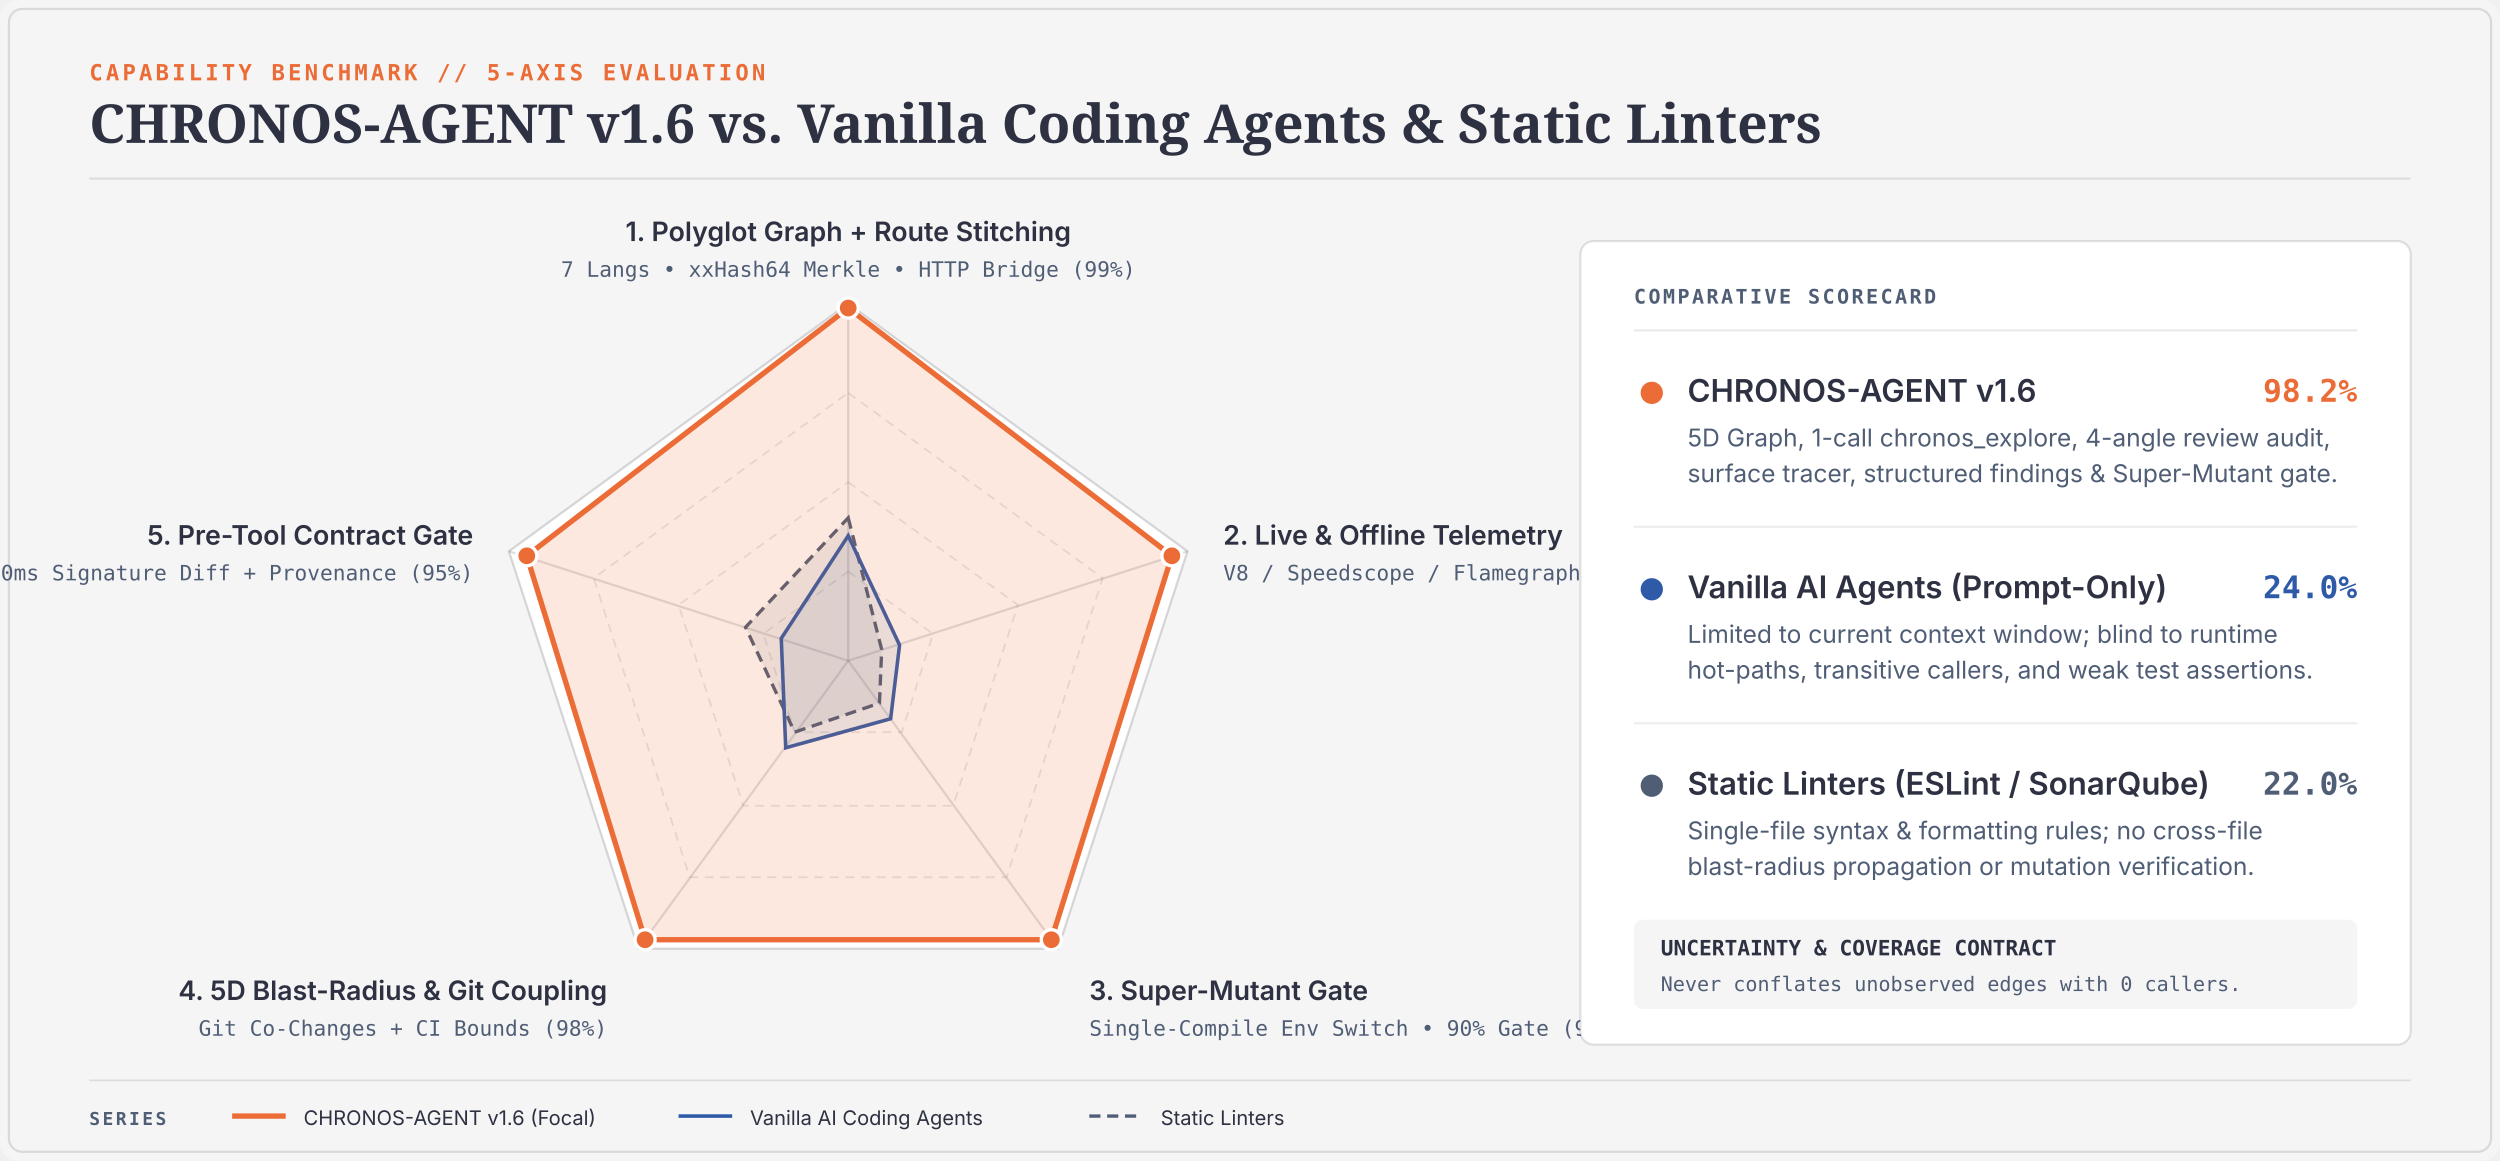
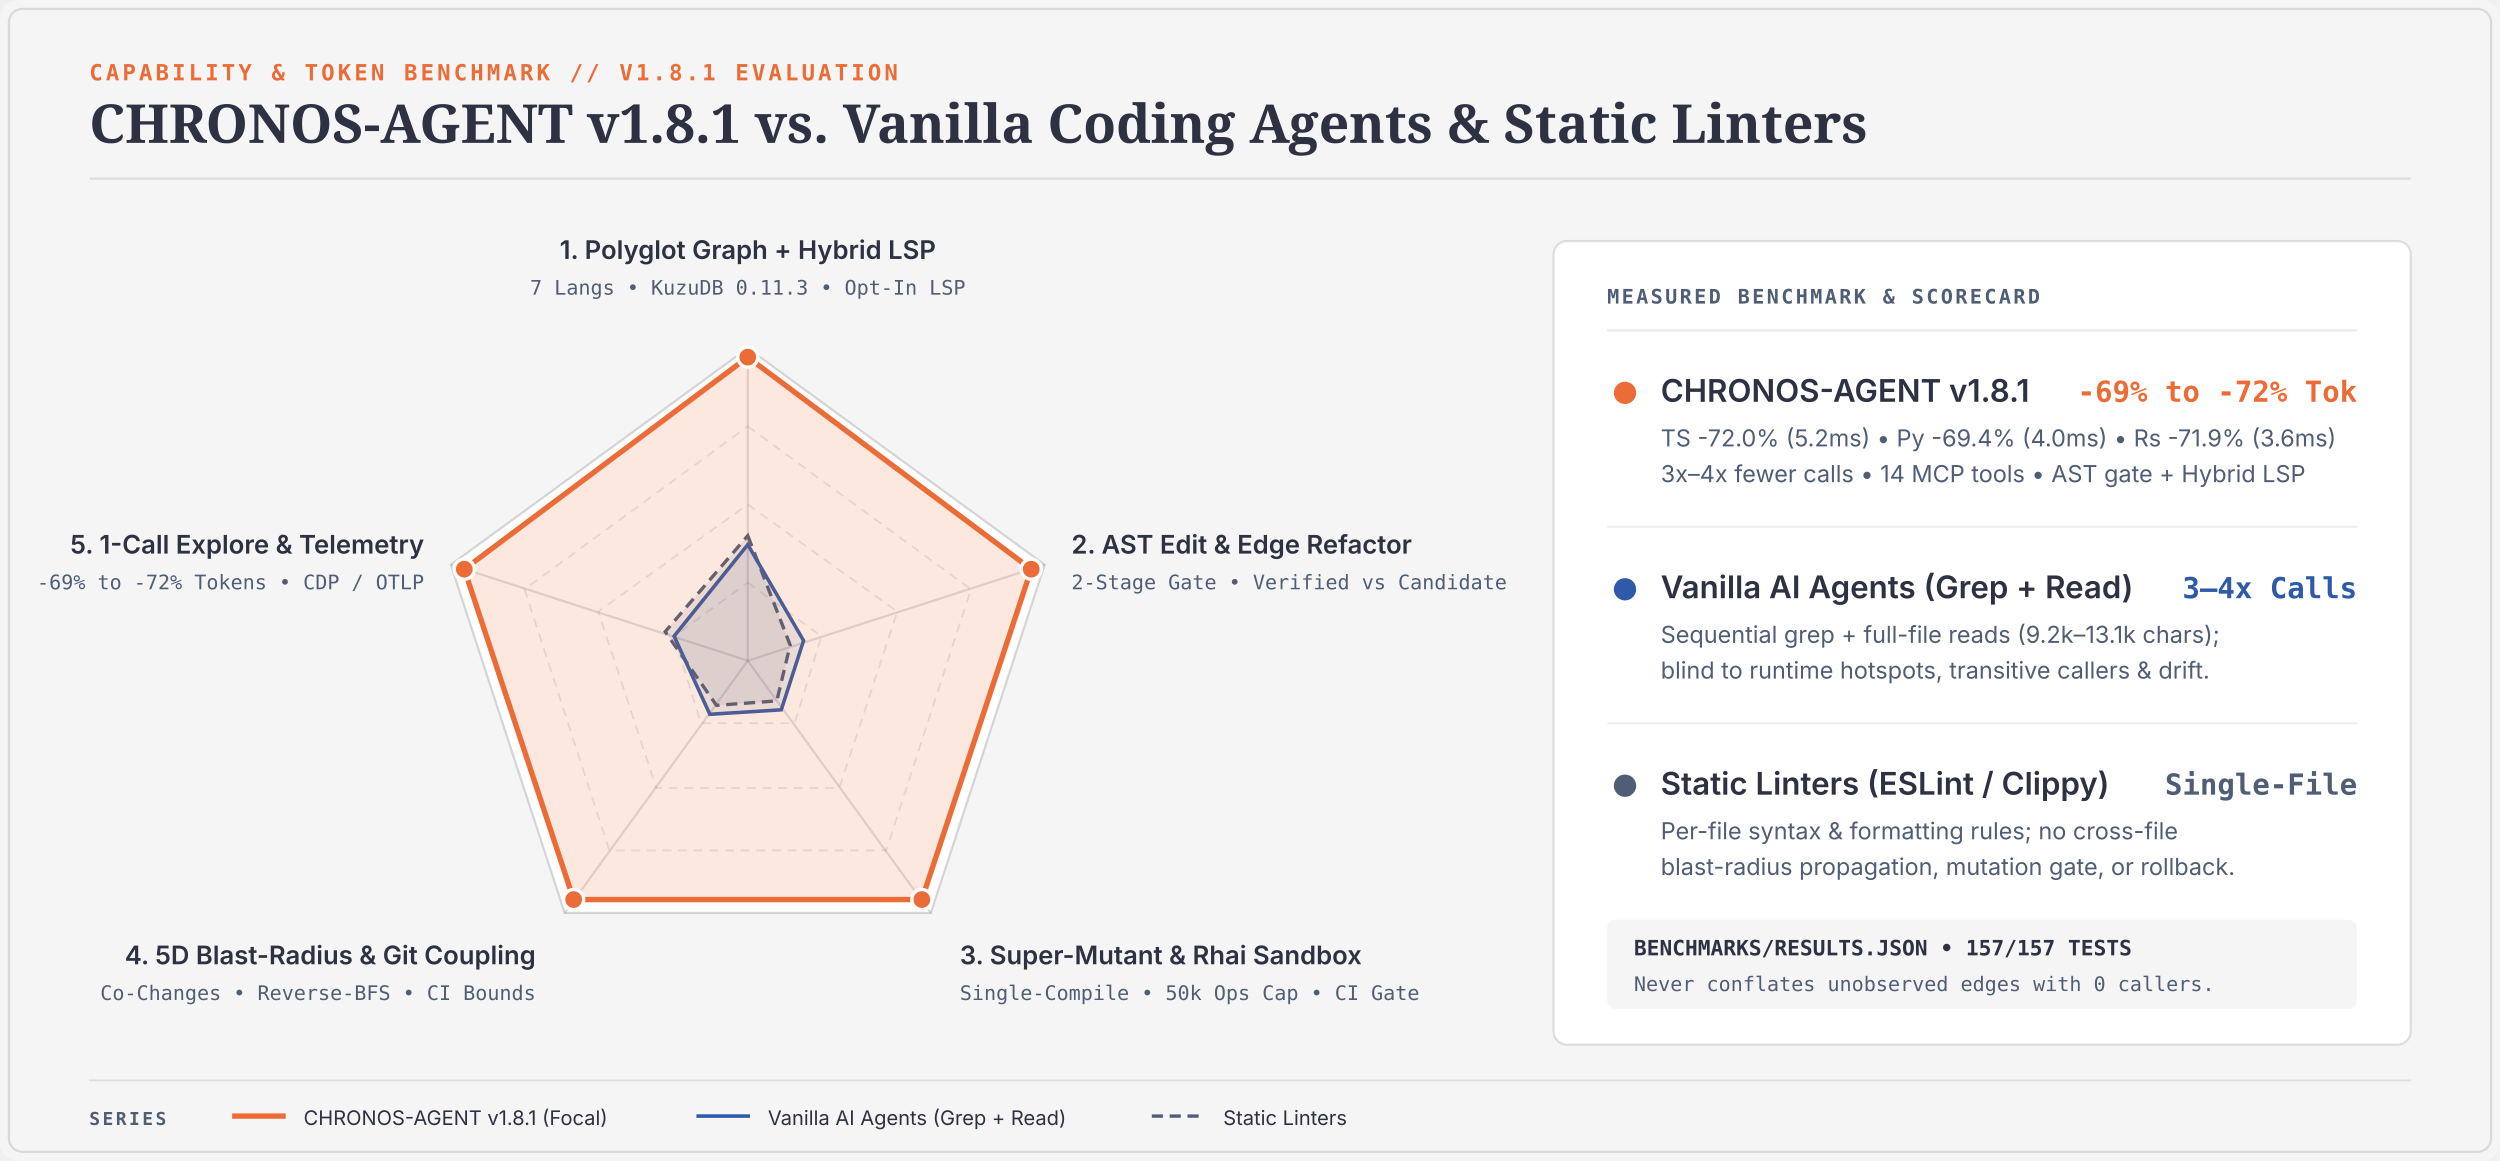
<svg xmlns="http://www.w3.org/2000/svg" viewBox="0 0 1120 520" width="100%" height="100%" role="img" aria-labelledby="radar-title radar-desc">
  <rect width="1120" height="520" rx="8" fill="#f5f5f5" />
  <rect x="4" y="4" width="1112" height="512" rx="6" fill="none" stroke="rgba(45,49,66,0.14)" stroke-width="1" />
-   <text x="40" y="36" fill="#eb6c36" font-size="10" font-weight="600" font-family="'Geist Mono', Consolas, monospace" letter-spacing="0.14em">CAPABILITY BENCHMARK // 5-AXIS EVALUATION</text>
-   <text x="40" y="64" fill="#2d3142" font-size="24" font-weight="600" font-family="Georgia, 'Instrument Serif', serif">CHRONOS-AGENT v1.6 vs. Vanilla Coding Agents &amp; Static Linters</text>
+   <text x="40" y="36" fill="#eb6c36" font-size="10" font-weight="600" font-family="'Geist Mono', Consolas, monospace" letter-spacing="0.14em">CAPABILITY &amp; TOKEN BENCHMARK // V1.8.1 EVALUATION</text>
+   <text x="40" y="64" fill="#2d3142" font-size="24" font-weight="600" font-family="Georgia, 'Instrument Serif', serif">CHRONOS-AGENT v1.8.1 vs. Vanilla Coding Agents &amp; Static Linters</text>
  <line x1="40" y1="80" x2="1080" y2="80" stroke="rgba(45,49,66,0.12)" stroke-width="1" />
-   <polygon points="380,136 532,247 474,425 286,425 228,247" fill="#ffffff" stroke="rgba(45,49,66,0.18)" stroke-width="1" />
-   <polygon points="380,176 494,259 451,393 309,393 266,259" fill="none" stroke="rgba(45,49,66,0.12)" stroke-width="0.8" stroke-dasharray="4,3" />
-   <polygon points="380,216 456,271 427,361 333,361 304,271" fill="none" stroke="rgba(45,49,66,0.12)" stroke-width="0.8" stroke-dasharray="4,3" />
-   <polygon points="380,256 418,284 404,328 356,328 342,284" fill="none" stroke="rgba(45,49,66,0.12)" stroke-width="0.8" stroke-dasharray="4,3" />
-   <line x1="380" y1="296" x2="380" y2="136" stroke="rgba(45,49,66,0.16)" stroke-width="1" />
-   <line x1="380" y1="296" x2="532" y2="247" stroke="rgba(45,49,66,0.16)" stroke-width="1" />
-   <line x1="380" y1="296" x2="474" y2="425" stroke="rgba(45,49,66,0.16)" stroke-width="1" />
-   <line x1="380" y1="296" x2="286" y2="425" stroke="rgba(45,49,66,0.16)" stroke-width="1" />
-   <line x1="380" y1="296" x2="228" y2="247" stroke="rgba(45,49,66,0.16)" stroke-width="1" />
-   <polygon points="380,232 395,291 394,315 356,328 334,281" fill="rgba(79,93,117,0.10)" stroke="#4f5d75" stroke-width="1.5" stroke-dasharray="5,3" />
-   <polygon points="380,240 403,289 399,322 352,335 350,286" fill="rgba(46,90,168,0.10)" stroke="#2e5aa8" stroke-width="1.6" />
-   <polygon points="380,138 525,249 471,421 289,421 236,249" fill="rgba(235,108,54,0.16)" stroke="#eb6c36" stroke-width="2.4" />
-   <circle cx="380" cy="138" r="4.5" fill="#eb6c36" stroke="#ffffff" stroke-width="1.5" />
-   <circle cx="525" cy="249" r="4.5" fill="#eb6c36" stroke="#ffffff" stroke-width="1.5" />
-   <circle cx="471" cy="421" r="4.5" fill="#eb6c36" stroke="#ffffff" stroke-width="1.5" />
-   <circle cx="289" cy="421" r="4.5" fill="#eb6c36" stroke="#ffffff" stroke-width="1.5" />
-   <circle cx="236" cy="249" r="4.5" fill="#eb6c36" stroke="#ffffff" stroke-width="1.5" />
-   <text x="380" y="108" fill="#2d3142" font-size="12" font-weight="600" font-family="-apple-system, 'Geist', sans-serif" text-anchor="middle">1. Polyglot Graph + Route Stitching</text>
-   <text x="380" y="124" fill="#4f5d75" font-size="9.5" font-family="'Geist Mono', Consolas, monospace" text-anchor="middle">7 Langs • xxHash64 Merkle • HTTP Bridge (99%)</text>
-   <text x="548" y="244" fill="#2d3142" font-size="12" font-weight="600" font-family="-apple-system, 'Geist', sans-serif" text-anchor="start">2. Live &amp; Offline Telemetry</text>
-   <text x="548" y="260" fill="#4f5d75" font-size="9.5" font-family="'Geist Mono', Consolas, monospace" text-anchor="start">V8 / Speedscope / Flamegraph / OTLP (96%)</text>
-   <text x="488" y="448" fill="#2d3142" font-size="12" font-weight="600" font-family="-apple-system, 'Geist', sans-serif" text-anchor="start">3. Super-Mutant Gate</text>
-   <text x="488" y="464" fill="#4f5d75" font-size="9.5" font-family="'Geist Mono', Consolas, monospace" text-anchor="start">Single-Compile Env Switch • 90% Gate (97%)</text>
-   <text x="272" y="448" fill="#2d3142" font-size="12" font-weight="600" font-family="-apple-system, 'Geist', sans-serif" text-anchor="end">4. 5D Blast-Radius &amp; Git Coupling</text>
-   <text x="272" y="464" fill="#4f5d75" font-size="9.5" font-family="'Geist Mono', Consolas, monospace" text-anchor="end">Git Co-Changes + CI Bounds (98%)</text>
-   <text x="212" y="244" fill="#2d3142" font-size="12" font-weight="600" font-family="-apple-system, 'Geist', sans-serif" text-anchor="end">5. Pre-Tool Contract Gate</text>
-   <text x="212" y="260" fill="#4f5d75" font-size="9.5" font-family="'Geist Mono', Consolas, monospace" text-anchor="end">30ms Signature Diff + Provenance (95%)</text>
-   <rect x="708" y="108" width="372" height="360" rx="6" fill="#ffffff" stroke="rgba(45,49,66,0.14)" stroke-width="1" />
-   <text x="732" y="136" fill="#4f5d75" font-size="9" font-weight="600" font-family="'Geist Mono', Consolas, monospace" letter-spacing="0.12em">COMPARATIVE SCORECARD</text>
-   <line x1="732" y1="148" x2="1056" y2="148" stroke="rgba(45,49,66,0.10)" stroke-width="1" />
-   <circle cx="740" cy="176" r="5" fill="#eb6c36" />
-   <text x="756" y="180" fill="#2d3142" font-size="14" font-weight="600" font-family="-apple-system, 'Geist', sans-serif">CHRONOS-AGENT v1.6</text>
-   <text x="1056" y="180" fill="#eb6c36" font-size="14" font-weight="600" font-family="'Geist Mono', Consolas, monospace" text-anchor="end">98.2%</text>
-   <text x="756" y="200" fill="#4f5d75" font-size="11" font-family="-apple-system, 'Geist', sans-serif">5D Graph, 1-call chronos_explore, 4-angle review audit,</text>
-   <text x="756" y="216" fill="#4f5d75" font-size="11" font-family="-apple-system, 'Geist', sans-serif">surface tracer, structured findings &amp; Super-Mutant gate.</text>
-   <line x1="732" y1="236" x2="1056" y2="236" stroke="rgba(45,49,66,0.08)" stroke-width="1" />
-   <circle cx="740" cy="264" r="5" fill="#2e5aa8" />
-   <text x="756" y="268" fill="#2d3142" font-size="14" font-weight="600" font-family="-apple-system, 'Geist', sans-serif">Vanilla AI Agents (Prompt-Only)</text>
-   <text x="1056" y="268" fill="#2e5aa8" font-size="14" font-weight="600" font-family="'Geist Mono', Consolas, monospace" text-anchor="end">24.0%</text>
-   <text x="756" y="288" fill="#4f5d75" font-size="11" font-family="-apple-system, 'Geist', sans-serif">Limited to current context window; blind to runtime</text>
-   <text x="756" y="304" fill="#4f5d75" font-size="11" font-family="-apple-system, 'Geist', sans-serif">hot-paths, transitive callers, and weak test assertions.</text>
-   <line x1="732" y1="324" x2="1056" y2="324" stroke="rgba(45,49,66,0.08)" stroke-width="1" />
-   <circle cx="740" cy="352" r="5" fill="#4f5d75" />
-   <text x="756" y="356" fill="#2d3142" font-size="14" font-weight="600" font-family="-apple-system, 'Geist', sans-serif">Static Linters (ESLint / SonarQube)</text>
-   <text x="1056" y="356" fill="#4f5d75" font-size="14" font-weight="600" font-family="'Geist Mono', Consolas, monospace" text-anchor="end">22.0%</text>
-   <text x="756" y="376" fill="#4f5d75" font-size="11" font-family="-apple-system, 'Geist', sans-serif">Single-file syntax &amp; formatting rules; no cross-file</text>
-   <text x="756" y="392" fill="#4f5d75" font-size="11" font-family="-apple-system, 'Geist', sans-serif">blast-radius propagation or mutation verification.</text>
-   <rect x="732" y="412" width="324" height="40" rx="4" fill="#f5f5f5" />
-   <text x="744" y="428" fill="#2d3142" font-size="9.5" font-weight="600" font-family="'Geist Mono', Consolas, monospace">UNCERTAINTY &amp; COVERAGE CONTRACT</text>
-   <text x="744" y="444" fill="#4f5d75" font-size="9" font-family="'Geist Mono', Consolas, monospace">Never conflates unobserved edges with 0 callers.</text>
+   <polygon points="335,156 468,253 417,409 253,409 202,253" fill="#ffffff" stroke="rgba(45,49,66,0.18)" stroke-width="1" />
+   <polygon points="335,191 435,264 397,381 273,381 235,264" fill="none" stroke="rgba(45,49,66,0.12)" stroke-width="0.8" stroke-dasharray="4,3" />
+   <polygon points="335,226 402,274 376,353 294,353 268,274" fill="none" stroke="rgba(45,49,66,0.12)" stroke-width="0.8" stroke-dasharray="4,3" />
+   <polygon points="335,261 368,285 356,324 314,324 302,285" fill="none" stroke="rgba(45,49,66,0.12)" stroke-width="0.8" stroke-dasharray="4,3" />
+   <line x1="335" y1="296" x2="335" y2="156" stroke="rgba(45,49,66,0.16)" stroke-width="1" />
+   <line x1="335" y1="296" x2="468" y2="253" stroke="rgba(45,49,66,0.16)" stroke-width="1" />
+   <line x1="335" y1="296" x2="417" y2="409" stroke="rgba(45,49,66,0.16)" stroke-width="1" />
+   <line x1="335" y1="296" x2="253" y2="409" stroke="rgba(45,49,66,0.16)" stroke-width="1" />
+   <line x1="335" y1="296" x2="202" y2="253" stroke="rgba(45,49,66,0.16)" stroke-width="1" />
+   <polygon points="335,240 354,289 348,314 321,316 298,283" fill="rgba(79,93,117,0.10)" stroke="#4f5d75" stroke-width="1.5" stroke-dasharray="5,3" />
+   <polygon points="335,244 360,287 350,318 318,320 302,285" fill="rgba(46,90,168,0.10)" stroke="#2e5aa8" stroke-width="1.6" />
+   <polygon points="335,160 462,255 413,403 257,403 208,255" fill="rgba(235,108,54,0.16)" stroke="#eb6c36" stroke-width="2.4" />
+   <circle cx="335" cy="160" r="4.5" fill="#eb6c36" stroke="#ffffff" stroke-width="1.5" />
+   <circle cx="462" cy="255" r="4.5" fill="#eb6c36" stroke="#ffffff" stroke-width="1.5" />
+   <circle cx="413" cy="403" r="4.5" fill="#eb6c36" stroke="#ffffff" stroke-width="1.5" />
+   <circle cx="257" cy="403" r="4.5" fill="#eb6c36" stroke="#ffffff" stroke-width="1.5" />
+   <circle cx="208" cy="255" r="4.5" fill="#eb6c36" stroke="#ffffff" stroke-width="1.5" />
+   <text x="335" y="116" fill="#2d3142" font-size="11.5" font-weight="600" font-family="-apple-system, 'Geist', sans-serif" text-anchor="middle">1. Polyglot Graph + Hybrid LSP</text>
+   <text x="335" y="132" fill="#4f5d75" font-size="9" font-family="'Geist Mono', Consolas, monospace" text-anchor="middle">7 Langs • KuzuDB 0.11.3 • Opt-In LSP</text>
+   <text x="480" y="248" fill="#2d3142" font-size="11.5" font-weight="600" font-family="-apple-system, 'Geist', sans-serif" text-anchor="start">2. AST Edit &amp; Edge Refactor</text>
+   <text x="480" y="264" fill="#4f5d75" font-size="9" font-family="'Geist Mono', Consolas, monospace" text-anchor="start">2-Stage Gate • Verified vs Candidate</text>
+   <text x="430" y="432" fill="#2d3142" font-size="11.5" font-weight="600" font-family="-apple-system, 'Geist', sans-serif" text-anchor="start">3. Super-Mutant &amp; Rhai Sandbox</text>
+   <text x="430" y="448" fill="#4f5d75" font-size="9" font-family="'Geist Mono', Consolas, monospace" text-anchor="start">Single-Compile • 50k Ops Cap • CI Gate</text>
+   <text x="240" y="432" fill="#2d3142" font-size="11.5" font-weight="600" font-family="-apple-system, 'Geist', sans-serif" text-anchor="end">4. 5D Blast-Radius &amp; Git Coupling</text>
+   <text x="240" y="448" fill="#4f5d75" font-size="9" font-family="'Geist Mono', Consolas, monospace" text-anchor="end">Co-Changes • Reverse-BFS • CI Bounds</text>
+   <text x="190" y="248" fill="#2d3142" font-size="11.5" font-weight="600" font-family="-apple-system, 'Geist', sans-serif" text-anchor="end">5. 1-Call Explore &amp; Telemetry</text>
+   <text x="190" y="264" fill="#4f5d75" font-size="9" font-family="'Geist Mono', Consolas, monospace" text-anchor="end">-69% to -72% Tokens • CDP / OTLP</text>
+   <rect x="696" y="108" width="384" height="360" rx="6" fill="#ffffff" stroke="rgba(45,49,66,0.14)" stroke-width="1" />
+   <text x="720" y="136" fill="#4f5d75" font-size="9" font-weight="600" font-family="'Geist Mono', Consolas, monospace" letter-spacing="0.12em">MEASURED BENCHMARK &amp; SCORECARD</text>
+   <line x1="720" y1="148" x2="1056" y2="148" stroke="rgba(45,49,66,0.10)" stroke-width="1" />
+   <circle cx="728" cy="176" r="5" fill="#eb6c36" />
+   <text x="744" y="180" fill="#2d3142" font-size="14" font-weight="600" font-family="-apple-system, 'Geist', sans-serif">CHRONOS-AGENT v1.8.1</text>
+   <text x="1056" y="180" fill="#eb6c36" font-size="13" font-weight="600" font-family="'Geist Mono', Consolas, monospace" text-anchor="end">-69% to -72% Tok</text>
+   <text x="744" y="200" fill="#4f5d75" font-size="10.5" font-family="-apple-system, 'Geist', sans-serif">TS -72.0% (5.2ms) • Py -69.4% (4.0ms) • Rs -71.9% (3.6ms)</text>
+   <text x="744" y="216" fill="#4f5d75" font-size="10.5" font-family="-apple-system, 'Geist', sans-serif">3x–4x fewer calls • 14 MCP tools • AST gate + Hybrid LSP</text>
+   <line x1="720" y1="236" x2="1056" y2="236" stroke="rgba(45,49,66,0.08)" stroke-width="1" />
+   <circle cx="728" cy="264" r="5" fill="#2e5aa8" />
+   <text x="744" y="268" fill="#2d3142" font-size="14" font-weight="600" font-family="-apple-system, 'Geist', sans-serif">Vanilla AI Agents (Grep + Read)</text>
+   <text x="1056" y="268" fill="#2e5aa8" font-size="13" font-weight="600" font-family="'Geist Mono', Consolas, monospace" text-anchor="end">3–4x Calls</text>
+   <text x="744" y="288" fill="#4f5d75" font-size="10.5" font-family="-apple-system, 'Geist', sans-serif">Sequential grep + full-file reads (9.2k–13.1k chars);</text>
+   <text x="744" y="304" fill="#4f5d75" font-size="10.5" font-family="-apple-system, 'Geist', sans-serif">blind to runtime hotspots, transitive callers &amp; drift.</text>
+   <line x1="720" y1="324" x2="1056" y2="324" stroke="rgba(45,49,66,0.08)" stroke-width="1" />
+   <circle cx="728" cy="352" r="5" fill="#4f5d75" />
+   <text x="744" y="356" fill="#2d3142" font-size="14" font-weight="600" font-family="-apple-system, 'Geist', sans-serif">Static Linters (ESLint / Clippy)</text>
+   <text x="1056" y="356" fill="#4f5d75" font-size="13" font-weight="600" font-family="'Geist Mono', Consolas, monospace" text-anchor="end">Single-File</text>
+   <text x="744" y="376" fill="#4f5d75" font-size="10.5" font-family="-apple-system, 'Geist', sans-serif">Per-file syntax &amp; formatting rules; no cross-file</text>
+   <text x="744" y="392" fill="#4f5d75" font-size="10.5" font-family="-apple-system, 'Geist', sans-serif">blast-radius propagation, mutation gate, or rollback.</text>
+   <rect x="720" y="412" width="336" height="40" rx="4" fill="#f5f5f5" />
+   <text x="732" y="428" fill="#2d3142" font-size="9.5" font-weight="600" font-family="'Geist Mono', Consolas, monospace">BENCHMARKS/RESULTS.JSON • 157/157 TESTS</text>
+   <text x="732" y="444" fill="#4f5d75" font-size="9" font-family="'Geist Mono', Consolas, monospace">Never conflates unobserved edges with 0 callers.</text>
  <line x1="40" y1="484" x2="1080" y2="484" stroke="rgba(45,49,66,0.12)" stroke-width="0.8" />
  <text x="40" y="504" fill="#4f5d75" font-size="8" font-weight="600" font-family="'Geist Mono', Consolas, monospace" letter-spacing="0.14em">SERIES</text>
  <line x1="104" y1="500" x2="128" y2="500" stroke="#eb6c36" stroke-width="2.4" />
-   <text x="136" y="504" fill="#2d3142" font-size="9" font-family="-apple-system, 'Geist', sans-serif">CHRONOS-AGENT v1.6 (Focal)</text>
-   <line x1="304" y1="500" x2="328" y2="500" stroke="#2e5aa8" stroke-width="1.6" />
-   <text x="336" y="504" fill="#2d3142" font-size="9" font-family="-apple-system, 'Geist', sans-serif">Vanilla AI Coding Agents</text>
-   <line x1="488" y1="500" x2="512" y2="500" stroke="#4f5d75" stroke-width="1.5" stroke-dasharray="5,3" />
-   <text x="520" y="504" fill="#2d3142" font-size="9" font-family="-apple-system, 'Geist', sans-serif">Static Linters</text>
+   <text x="136" y="504" fill="#2d3142" font-size="9" font-family="-apple-system, 'Geist', sans-serif">CHRONOS-AGENT v1.8.1 (Focal)</text>
+   <line x1="312" y1="500" x2="336" y2="500" stroke="#2e5aa8" stroke-width="1.6" />
+   <text x="344" y="504" fill="#2d3142" font-size="9" font-family="-apple-system, 'Geist', sans-serif">Vanilla AI Agents (Grep + Read)</text>
+   <line x1="516" y1="500" x2="540" y2="500" stroke="#4f5d75" stroke-width="1.5" stroke-dasharray="5,3" />
+   <text x="548" y="504" fill="#2d3142" font-size="9" font-family="-apple-system, 'Geist', sans-serif">Static Linters</text>
</svg>
